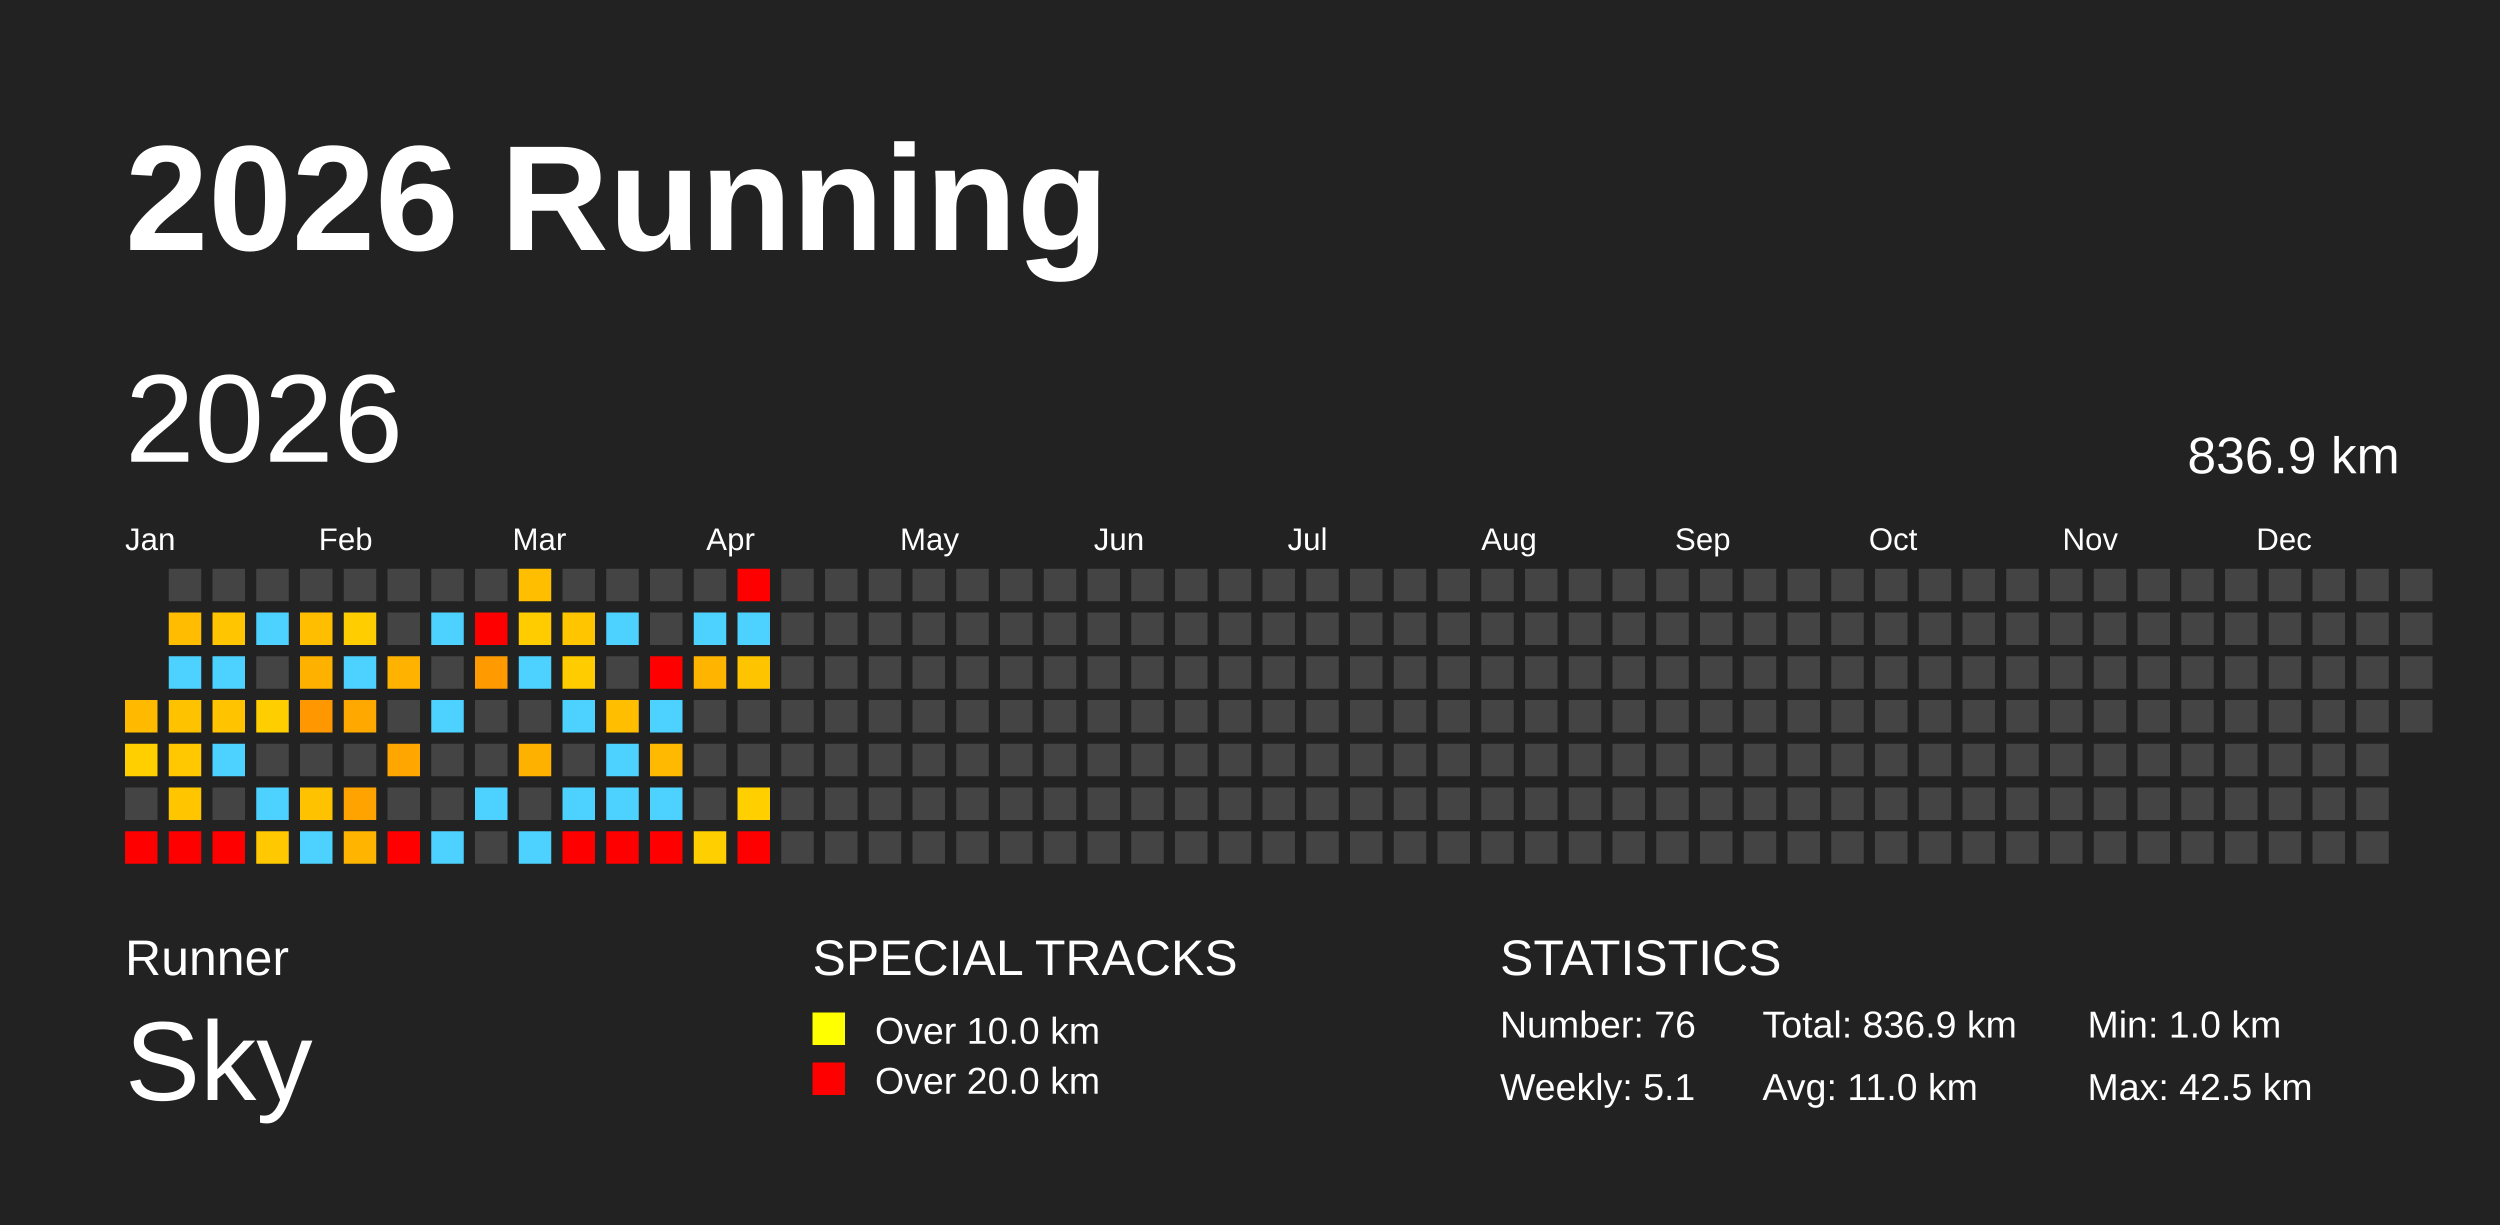
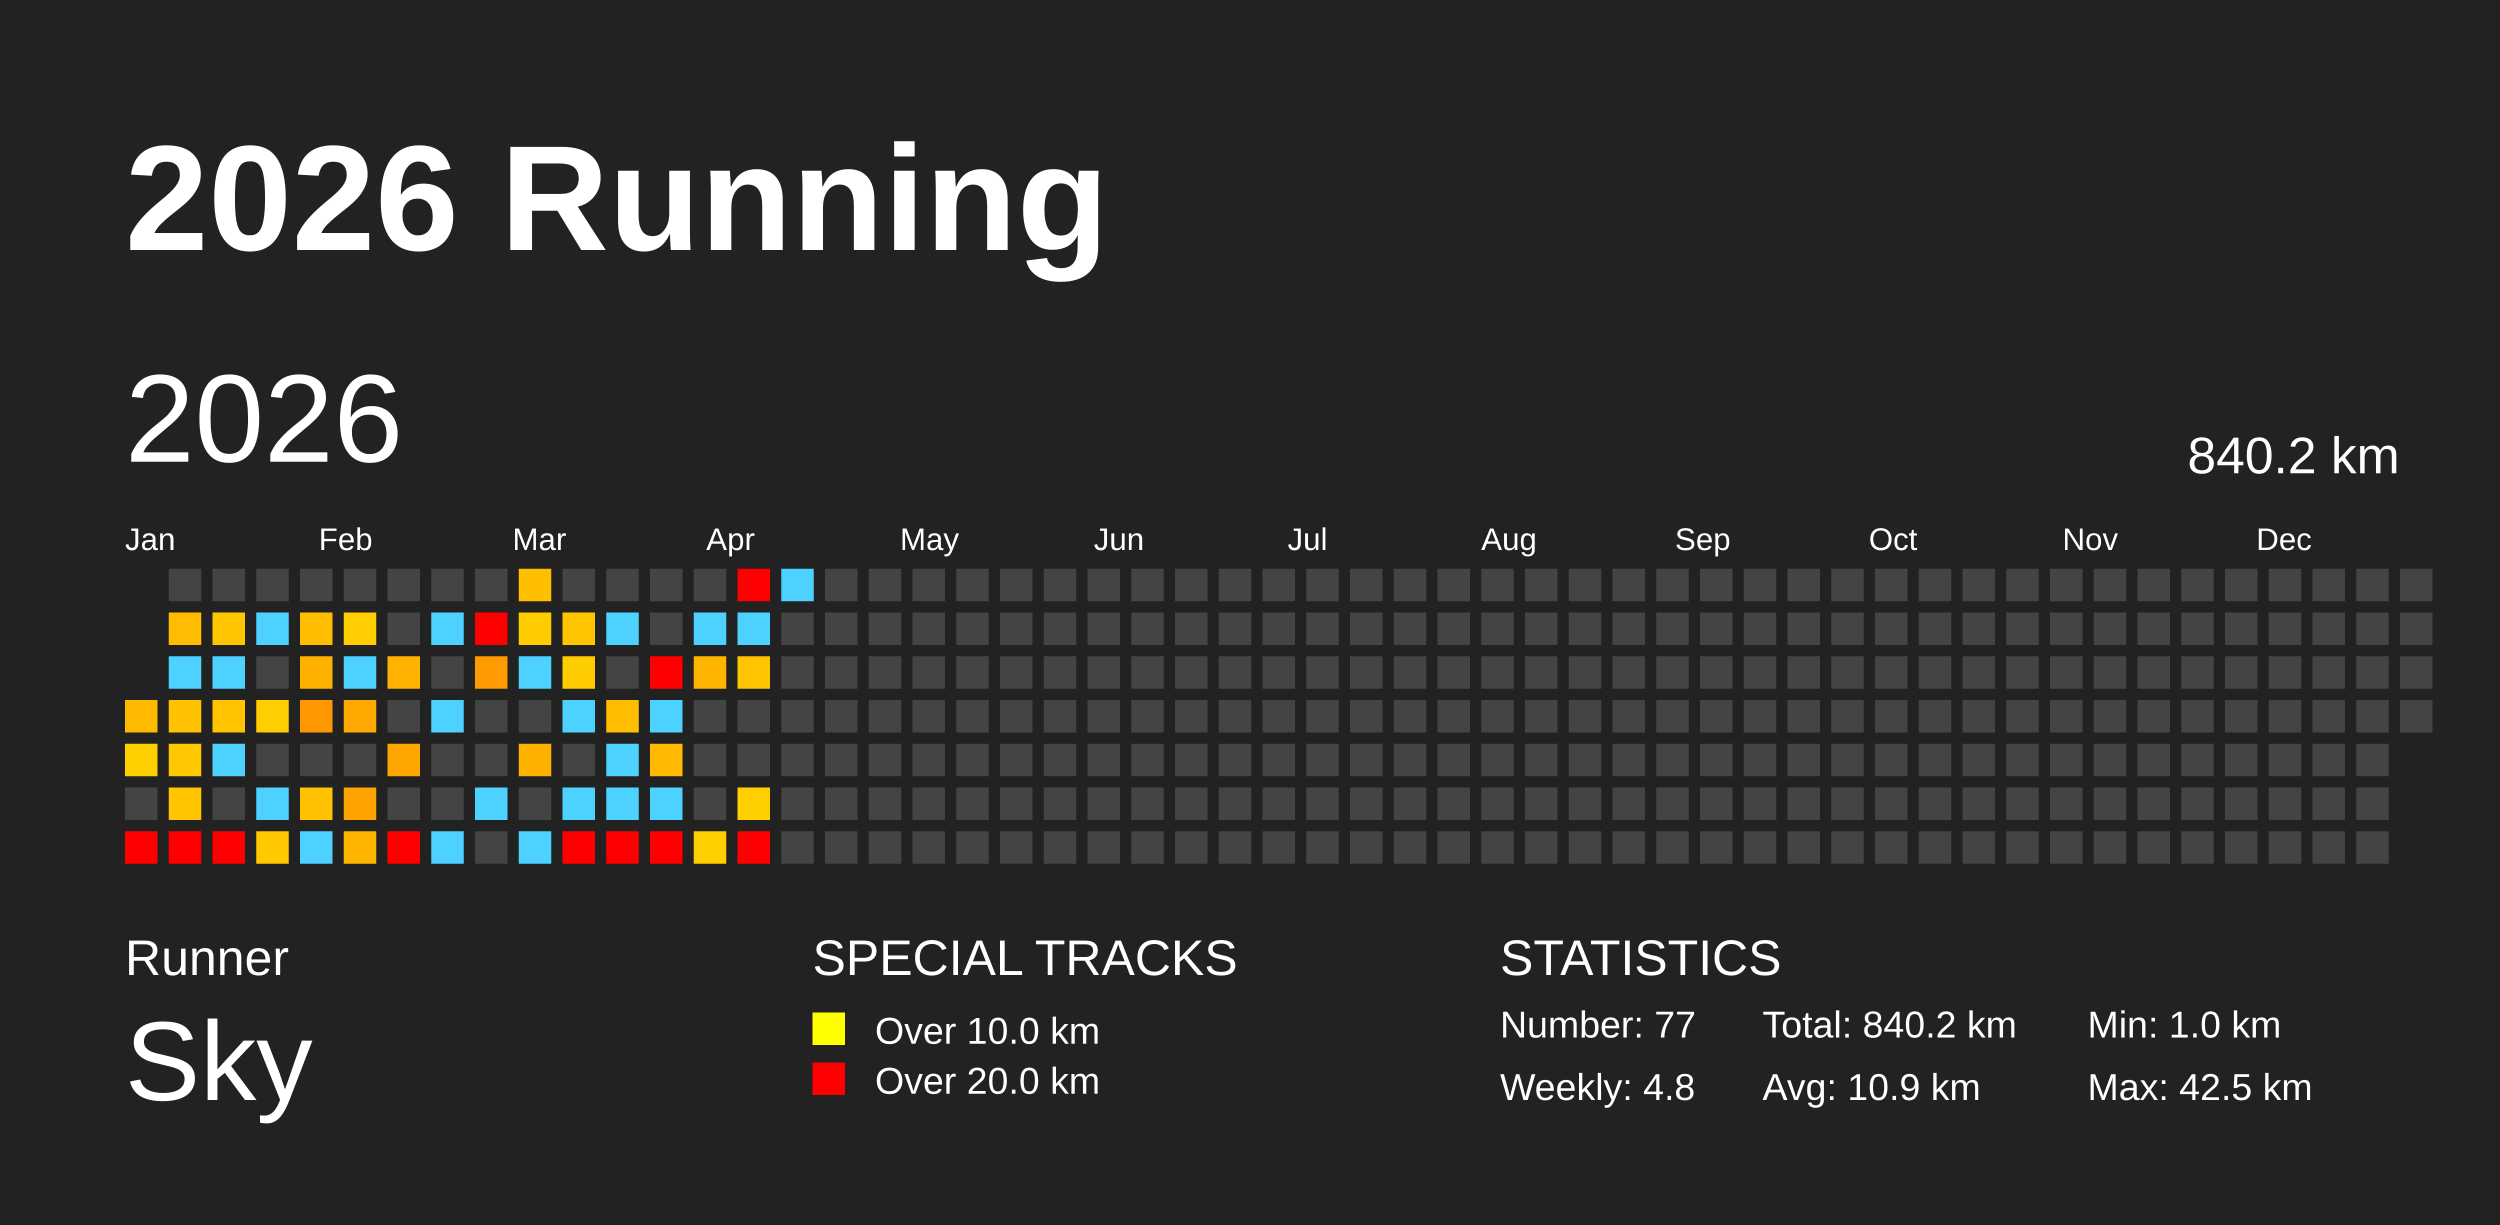
<svg xmlns="http://www.w3.org/2000/svg" baseProfile="full" height="98mm" version="1.1" viewBox="0,0,200,98" width="200mm">
  <defs />
  <rect fill="#222222" height="98" width="200" x="0" y="0" />
  <text fill="#FFFFFF" style="font-size:12px; font-family:Arial; font-weight:bold;" x="10" y="20">2026 Running</text>
  <text fill="#FFFFFF" style="font-size:4px; font-family:Arial" x="10" y="78">Runner</text>
  <text fill="#FFFFFF" style="font-size:9px; font-family:Arial" x="10" y="88">Sky</text>
  <text fill="#FFFFFF" style="font-size:4px; font-family:Arial" x="65" y="78">SPECIAL TRACKS</text>
  <rect fill="yellow" height="2.6" width="2.6" x="65" y="81" />
  <text fill="#FFFFFF" style="font-size:3px; font-family:Arial" x="70" y="83.5">Over 10.0 km</text>
  <rect fill="red" height="2.6" width="2.6" x="65" y="85" />
  <text fill="#FFFFFF" style="font-size:3px; font-family:Arial" x="70" y="87.5">Over 20.0 km</text>
  <text fill="#FFFFFF" style="font-size:4px; font-family:Arial" x="120" y="78">STATISTICS</text>
-   <text fill="#FFFFFF" style="font-size:3px; font-family:Arial" x="120" y="83">Number: 76</text>
-   <text fill="#FFFFFF" style="font-size:3px; font-family:Arial" x="120" y="88">Weekly: 5.1</text>
-   <text fill="#FFFFFF" style="font-size:3px; font-family:Arial" x="141" y="83">Total: 836.9 km</text>
-   <text fill="#FFFFFF" style="font-size:3px; font-family:Arial" x="141" y="88">Avg: 11.0 km</text>
+   <text fill="#FFFFFF" style="font-size:3px; font-family:Arial" x="120" y="83">Number: 77</text>
+   <text fill="#FFFFFF" style="font-size:3px; font-family:Arial" x="120" y="88">Weekly: 4.8</text>
+   <text fill="#FFFFFF" style="font-size:3px; font-family:Arial" x="141" y="83">Total: 840.2 km</text>
+   <text fill="#FFFFFF" style="font-size:3px; font-family:Arial" x="141" y="88">Avg: 10.9 km</text>
  <text fill="#FFFFFF" style="font-size:3px; font-family:Arial" x="167" y="83">Min: 1.0 km</text>
  <text fill="#FFFFFF" style="font-size:3px; font-family:Arial" x="167" y="88">Max: 42.5 km</text>
  <text dominant-baseline="hanging" fill="#FFFFFF" style="font-size:10.0px; font-family:Arial;" x="10" y="30">2026</text>
-   <text dominant-baseline="hanging" fill="#FFFFFF" style="font-size:4.125px; font-family:Arial;" x="175" y="35">836.9 km</text>
+   <text dominant-baseline="hanging" fill="#FFFFFF" style="font-size:4.125px; font-family:Arial;" x="175" y="35">840.2 km</text>
  <text fill="#FFFFFF" style="font-size:2.5px; font-family:Arial" x="10.0" y="44">Jan</text>
  <text fill="#FFFFFF" style="font-size:2.5px; font-family:Arial" x="25.5" y="44">Feb</text>
  <text fill="#FFFFFF" style="font-size:2.5px; font-family:Arial" x="41.0" y="44">Mar</text>
  <text fill="#FFFFFF" style="font-size:2.5px; font-family:Arial" x="56.5" y="44">Apr</text>
  <text fill="#FFFFFF" style="font-size:2.5px; font-family:Arial" x="72.0" y="44">May</text>
  <text fill="#FFFFFF" style="font-size:2.5px; font-family:Arial" x="87.5" y="44">Jun</text>
  <text fill="#FFFFFF" style="font-size:2.5px; font-family:Arial" x="103.0" y="44">Jul</text>
  <text fill="#FFFFFF" style="font-size:2.5px; font-family:Arial" x="118.5" y="44">Aug</text>
  <text fill="#FFFFFF" style="font-size:2.5px; font-family:Arial" x="134.0" y="44">Sep</text>
  <text fill="#FFFFFF" style="font-size:2.5px; font-family:Arial" x="149.5" y="44">Oct</text>
  <text fill="#FFFFFF" style="font-size:2.5px; font-family:Arial" x="165.0" y="44">Nov</text>
  <text fill="#FFFFFF" style="font-size:2.5px; font-family:Arial" x="180.5" y="44">Dec</text>
  <rect fill="#ffba00" height="2.6" width="2.6" x="10.0" y="56.0" />
  <rect fill="#ffcf00" height="2.6" width="2.6" x="10.0" y="59.5" />
  <rect fill="#444444" height="2.6" width="2.6" x="10.0" y="63.0" />
  <rect fill="red" height="2.6" width="2.6" x="10.0" y="66.5" />
  <rect fill="#444444" height="2.6" width="2.6" x="13.5" y="45.5" />
  <rect fill="#ffbc00" height="2.6" width="2.6" x="13.5" y="49.0" />
  <rect fill="#4dd2ff" height="2.6" width="2.6" x="13.5" y="52.5" />
  <rect fill="#ffc200" height="2.6" width="2.6" x="13.5" y="56.0" />
  <rect fill="#ffc800" height="2.6" width="2.6" x="13.5" y="59.5" />
  <rect fill="#ffc600" height="2.6" width="2.6" x="13.5" y="63.0" />
  <rect fill="red" height="2.6" width="2.6" x="13.5" y="66.5" />
  <rect fill="#444444" height="2.6" width="2.6" x="17.0" y="45.5" />
  <rect fill="#ffc500" height="2.6" width="2.6" x="17.0" y="49.0" />
  <rect fill="#4dd2ff" height="2.6" width="2.6" x="17.0" y="52.5" />
  <rect fill="#ffc300" height="2.6" width="2.6" x="17.0" y="56.0" />
  <rect fill="#4dd2ff" height="2.6" width="2.6" x="17.0" y="59.5" />
  <rect fill="#444444" height="2.6" width="2.6" x="17.0" y="63.0" />
  <rect fill="red" height="2.6" width="2.6" x="17.0" y="66.5" />
  <rect fill="#444444" height="2.6" width="2.6" x="20.5" y="45.5" />
  <rect fill="#4dd2ff" height="2.6" width="2.6" x="20.5" y="49.0" />
  <rect fill="#444444" height="2.6" width="2.6" x="20.5" y="52.5" />
  <rect fill="#ffce00" height="2.6" width="2.6" x="20.5" y="56.0" />
  <rect fill="#444444" height="2.6" width="2.6" x="20.5" y="59.5" />
  <rect fill="#4dd2ff" height="2.6" width="2.6" x="20.5" y="63.0" />
  <rect fill="#ffc800" height="2.6" width="2.6" x="20.5" y="66.5" />
  <rect fill="#444444" height="2.6" width="2.6" x="24.0" y="45.5" />
  <rect fill="#ffbe00" height="2.6" width="2.6" x="24.0" y="49.0" />
  <rect fill="#ffb100" height="2.6" width="2.6" x="24.0" y="52.5" />
  <rect fill="#ff9800" height="2.6" width="2.6" x="24.0" y="56.0" />
  <rect fill="#444444" height="2.6" width="2.6" x="24.0" y="59.5" />
  <rect fill="#ffc200" height="2.6" width="2.6" x="24.0" y="63.0" />
  <rect fill="#4dd2ff" height="2.6" width="2.6" x="24.0" y="66.5" />
  <rect fill="#444444" height="2.6" width="2.6" x="27.5" y="45.5" />
  <rect fill="#ffcd00" height="2.6" width="2.6" x="27.5" y="49.0" />
  <rect fill="#4dd2ff" height="2.6" width="2.6" x="27.5" y="52.5" />
  <rect fill="#ffa900" height="2.6" width="2.6" x="27.5" y="56.0" />
  <rect fill="#444444" height="2.6" width="2.6" x="27.5" y="59.5" />
  <rect fill="#ffa300" height="2.6" width="2.6" x="27.5" y="63.0" />
  <rect fill="#ffb500" height="2.6" width="2.6" x="27.5" y="66.5" />
  <rect fill="#444444" height="2.6" width="2.6" x="31.0" y="45.5" />
  <rect fill="#444444" height="2.6" width="2.6" x="31.0" y="49.0" />
  <rect fill="#ffb200" height="2.6" width="2.6" x="31.0" y="52.5" />
  <rect fill="#444444" height="2.6" width="2.6" x="31.0" y="56.0" />
  <rect fill="#ffa700" height="2.6" width="2.6" x="31.0" y="59.5" />
  <rect fill="#444444" height="2.6" width="2.6" x="31.0" y="63.0" />
  <rect fill="red" height="2.6" width="2.6" x="31.0" y="66.5" />
  <rect fill="#444444" height="2.6" width="2.6" x="34.5" y="45.5" />
  <rect fill="#4dd2ff" height="2.6" width="2.6" x="34.5" y="49.0" />
  <rect fill="#444444" height="2.6" width="2.6" x="34.5" y="52.5" />
  <rect fill="#4dd2ff" height="2.6" width="2.6" x="34.5" y="56.0" />
  <rect fill="#444444" height="2.6" width="2.6" x="34.5" y="59.5" />
  <rect fill="#444444" height="2.6" width="2.6" x="34.5" y="63.0" />
  <rect fill="#4dd2ff" height="2.6" width="2.6" x="34.5" y="66.5" />
  <rect fill="#444444" height="2.6" width="2.6" x="38.0" y="45.5" />
  <rect fill="red" height="2.6" width="2.6" x="38.0" y="49.0" />
  <rect fill="#ff9a00" height="2.6" width="2.6" x="38.0" y="52.5" />
  <rect fill="#444444" height="2.6" width="2.6" x="38.0" y="56.0" />
  <rect fill="#444444" height="2.6" width="2.6" x="38.0" y="59.5" />
  <rect fill="#4dd2ff" height="2.6" width="2.6" x="38.0" y="63.0" />
  <rect fill="#444444" height="2.6" width="2.6" x="38.0" y="66.5" />
  <rect fill="#ffbf00" height="2.6" width="2.6" x="41.5" y="45.5" />
  <rect fill="#ffcc00" height="2.6" width="2.6" x="41.5" y="49.0" />
  <rect fill="#4dd2ff" height="2.6" width="2.6" x="41.5" y="52.5" />
  <rect fill="#444444" height="2.6" width="2.6" x="41.5" y="56.0" />
  <rect fill="#ffb100" height="2.6" width="2.6" x="41.5" y="59.5" />
  <rect fill="#444444" height="2.6" width="2.6" x="41.5" y="63.0" />
  <rect fill="#4dd2ff" height="2.6" width="2.6" x="41.5" y="66.5" />
  <rect fill="#444444" height="2.6" width="2.6" x="45.0" y="45.5" />
  <rect fill="#ffc600" height="2.6" width="2.6" x="45.0" y="49.0" />
  <rect fill="#ffcc00" height="2.6" width="2.6" x="45.0" y="52.5" />
  <rect fill="#4dd2ff" height="2.6" width="2.6" x="45.0" y="56.0" />
  <rect fill="#444444" height="2.6" width="2.6" x="45.0" y="59.5" />
  <rect fill="#4dd2ff" height="2.6" width="2.6" x="45.0" y="63.0" />
  <rect fill="red" height="2.6" width="2.6" x="45.0" y="66.5" />
  <rect fill="#444444" height="2.6" width="2.6" x="48.5" y="45.5" />
  <rect fill="#4dd2ff" height="2.6" width="2.6" x="48.5" y="49.0" />
  <rect fill="#444444" height="2.6" width="2.6" x="48.5" y="52.5" />
  <rect fill="#ffbf00" height="2.6" width="2.6" x="48.5" y="56.0" />
  <rect fill="#4dd2ff" height="2.6" width="2.6" x="48.5" y="59.5" />
  <rect fill="#4dd2ff" height="2.6" width="2.6" x="48.5" y="63.0" />
  <rect fill="red" height="2.6" width="2.6" x="48.5" y="66.5" />
  <rect fill="#444444" height="2.6" width="2.6" x="52.0" y="45.5" />
  <rect fill="#444444" height="2.6" width="2.6" x="52.0" y="49.0" />
  <rect fill="red" height="2.6" width="2.6" x="52.0" y="52.5" />
  <rect fill="#4dd2ff" height="2.6" width="2.6" x="52.0" y="56.0" />
  <rect fill="#ffb900" height="2.6" width="2.6" x="52.0" y="59.5" />
  <rect fill="#4dd2ff" height="2.6" width="2.6" x="52.0" y="63.0" />
  <rect fill="red" height="2.6" width="2.6" x="52.0" y="66.5" />
  <rect fill="#444444" height="2.6" width="2.6" x="55.5" y="45.5" />
  <rect fill="#4dd2ff" height="2.6" width="2.6" x="55.5" y="49.0" />
  <rect fill="#ffb500" height="2.6" width="2.6" x="55.5" y="52.5" />
  <rect fill="#444444" height="2.6" width="2.6" x="55.5" y="56.0" />
  <rect fill="#444444" height="2.6" width="2.6" x="55.5" y="59.5" />
  <rect fill="#444444" height="2.6" width="2.6" x="55.5" y="63.0" />
  <rect fill="#ffcf00" height="2.6" width="2.6" x="55.5" y="66.5" />
  <rect fill="red" height="2.6" width="2.6" x="59.0" y="45.5" />
  <rect fill="#4dd2ff" height="2.6" width="2.6" x="59.0" y="49.0" />
  <rect fill="#ffc400" height="2.6" width="2.6" x="59.0" y="52.5" />
  <rect fill="#444444" height="2.6" width="2.6" x="59.0" y="56.0" />
  <rect fill="#444444" height="2.6" width="2.6" x="59.0" y="59.5" />
  <rect fill="#ffcf00" height="2.6" width="2.6" x="59.0" y="63.0" />
  <rect fill="red" height="2.6" width="2.6" x="59.0" y="66.5" />
-   <rect fill="#444444" height="2.6" width="2.6" x="62.5" y="45.5" />
+   <rect fill="#4dd2ff" height="2.6" width="2.6" x="62.5" y="45.5" />
  <rect fill="#444444" height="2.6" width="2.6" x="62.5" y="49.0" />
  <rect fill="#444444" height="2.6" width="2.6" x="62.5" y="52.5" />
  <rect fill="#444444" height="2.6" width="2.6" x="62.5" y="56.0" />
  <rect fill="#444444" height="2.6" width="2.6" x="62.5" y="59.5" />
  <rect fill="#444444" height="2.6" width="2.6" x="62.5" y="63.0" />
  <rect fill="#444444" height="2.6" width="2.6" x="62.5" y="66.5" />
  <rect fill="#444444" height="2.6" width="2.6" x="66.0" y="45.5" />
  <rect fill="#444444" height="2.6" width="2.6" x="66.0" y="49.0" />
  <rect fill="#444444" height="2.6" width="2.6" x="66.0" y="52.5" />
  <rect fill="#444444" height="2.6" width="2.6" x="66.0" y="56.0" />
  <rect fill="#444444" height="2.6" width="2.6" x="66.0" y="59.5" />
  <rect fill="#444444" height="2.6" width="2.6" x="66.0" y="63.0" />
  <rect fill="#444444" height="2.6" width="2.6" x="66.0" y="66.5" />
  <rect fill="#444444" height="2.6" width="2.6" x="69.5" y="45.5" />
  <rect fill="#444444" height="2.6" width="2.6" x="69.5" y="49.0" />
  <rect fill="#444444" height="2.6" width="2.6" x="69.5" y="52.5" />
  <rect fill="#444444" height="2.6" width="2.6" x="69.5" y="56.0" />
  <rect fill="#444444" height="2.6" width="2.6" x="69.5" y="59.5" />
  <rect fill="#444444" height="2.6" width="2.6" x="69.5" y="63.0" />
  <rect fill="#444444" height="2.6" width="2.6" x="69.5" y="66.5" />
  <rect fill="#444444" height="2.6" width="2.6" x="73.0" y="45.5" />
  <rect fill="#444444" height="2.6" width="2.6" x="73.0" y="49.0" />
  <rect fill="#444444" height="2.6" width="2.6" x="73.0" y="52.5" />
  <rect fill="#444444" height="2.6" width="2.6" x="73.0" y="56.0" />
  <rect fill="#444444" height="2.6" width="2.6" x="73.0" y="59.5" />
  <rect fill="#444444" height="2.6" width="2.6" x="73.0" y="63.0" />
  <rect fill="#444444" height="2.6" width="2.6" x="73.0" y="66.5" />
  <rect fill="#444444" height="2.6" width="2.6" x="76.5" y="45.5" />
  <rect fill="#444444" height="2.6" width="2.6" x="76.5" y="49.0" />
  <rect fill="#444444" height="2.6" width="2.6" x="76.5" y="52.5" />
  <rect fill="#444444" height="2.6" width="2.6" x="76.5" y="56.0" />
  <rect fill="#444444" height="2.6" width="2.6" x="76.5" y="59.5" />
  <rect fill="#444444" height="2.6" width="2.6" x="76.5" y="63.0" />
  <rect fill="#444444" height="2.6" width="2.6" x="76.5" y="66.5" />
  <rect fill="#444444" height="2.6" width="2.6" x="80.0" y="45.5" />
  <rect fill="#444444" height="2.6" width="2.6" x="80.0" y="49.0" />
  <rect fill="#444444" height="2.6" width="2.6" x="80.0" y="52.5" />
  <rect fill="#444444" height="2.6" width="2.6" x="80.0" y="56.0" />
  <rect fill="#444444" height="2.6" width="2.6" x="80.0" y="59.5" />
  <rect fill="#444444" height="2.6" width="2.6" x="80.0" y="63.0" />
  <rect fill="#444444" height="2.6" width="2.6" x="80.0" y="66.5" />
  <rect fill="#444444" height="2.6" width="2.6" x="83.5" y="45.5" />
  <rect fill="#444444" height="2.6" width="2.6" x="83.5" y="49.0" />
  <rect fill="#444444" height="2.6" width="2.6" x="83.5" y="52.5" />
  <rect fill="#444444" height="2.6" width="2.6" x="83.5" y="56.0" />
  <rect fill="#444444" height="2.6" width="2.6" x="83.5" y="59.5" />
  <rect fill="#444444" height="2.6" width="2.6" x="83.5" y="63.0" />
  <rect fill="#444444" height="2.6" width="2.6" x="83.5" y="66.5" />
  <rect fill="#444444" height="2.6" width="2.6" x="87.0" y="45.5" />
  <rect fill="#444444" height="2.6" width="2.6" x="87.0" y="49.0" />
  <rect fill="#444444" height="2.6" width="2.6" x="87.0" y="52.5" />
  <rect fill="#444444" height="2.6" width="2.6" x="87.0" y="56.0" />
  <rect fill="#444444" height="2.6" width="2.6" x="87.0" y="59.5" />
  <rect fill="#444444" height="2.6" width="2.6" x="87.0" y="63.0" />
  <rect fill="#444444" height="2.6" width="2.6" x="87.0" y="66.5" />
  <rect fill="#444444" height="2.6" width="2.6" x="90.5" y="45.5" />
  <rect fill="#444444" height="2.6" width="2.6" x="90.5" y="49.0" />
  <rect fill="#444444" height="2.6" width="2.6" x="90.5" y="52.5" />
  <rect fill="#444444" height="2.6" width="2.6" x="90.5" y="56.0" />
  <rect fill="#444444" height="2.6" width="2.6" x="90.5" y="59.5" />
  <rect fill="#444444" height="2.6" width="2.6" x="90.5" y="63.0" />
  <rect fill="#444444" height="2.6" width="2.6" x="90.5" y="66.5" />
  <rect fill="#444444" height="2.6" width="2.6" x="94.0" y="45.5" />
  <rect fill="#444444" height="2.6" width="2.6" x="94.0" y="49.0" />
  <rect fill="#444444" height="2.6" width="2.6" x="94.0" y="52.5" />
  <rect fill="#444444" height="2.6" width="2.6" x="94.0" y="56.0" />
  <rect fill="#444444" height="2.6" width="2.6" x="94.0" y="59.5" />
  <rect fill="#444444" height="2.6" width="2.6" x="94.0" y="63.0" />
  <rect fill="#444444" height="2.6" width="2.6" x="94.0" y="66.5" />
  <rect fill="#444444" height="2.6" width="2.6" x="97.5" y="45.5" />
  <rect fill="#444444" height="2.6" width="2.6" x="97.5" y="49.0" />
  <rect fill="#444444" height="2.6" width="2.6" x="97.5" y="52.5" />
  <rect fill="#444444" height="2.6" width="2.6" x="97.5" y="56.0" />
  <rect fill="#444444" height="2.6" width="2.6" x="97.5" y="59.5" />
  <rect fill="#444444" height="2.6" width="2.6" x="97.5" y="63.0" />
  <rect fill="#444444" height="2.6" width="2.6" x="97.5" y="66.5" />
  <rect fill="#444444" height="2.6" width="2.6" x="101.0" y="45.5" />
  <rect fill="#444444" height="2.6" width="2.6" x="101.0" y="49.0" />
  <rect fill="#444444" height="2.6" width="2.6" x="101.0" y="52.5" />
  <rect fill="#444444" height="2.6" width="2.6" x="101.0" y="56.0" />
  <rect fill="#444444" height="2.6" width="2.6" x="101.0" y="59.5" />
  <rect fill="#444444" height="2.6" width="2.6" x="101.0" y="63.0" />
  <rect fill="#444444" height="2.6" width="2.6" x="101.0" y="66.5" />
  <rect fill="#444444" height="2.6" width="2.6" x="104.5" y="45.5" />
  <rect fill="#444444" height="2.6" width="2.6" x="104.5" y="49.0" />
  <rect fill="#444444" height="2.6" width="2.6" x="104.5" y="52.5" />
  <rect fill="#444444" height="2.6" width="2.6" x="104.5" y="56.0" />
  <rect fill="#444444" height="2.6" width="2.6" x="104.5" y="59.5" />
  <rect fill="#444444" height="2.6" width="2.6" x="104.5" y="63.0" />
  <rect fill="#444444" height="2.6" width="2.6" x="104.5" y="66.5" />
  <rect fill="#444444" height="2.6" width="2.6" x="108.0" y="45.5" />
  <rect fill="#444444" height="2.6" width="2.6" x="108.0" y="49.0" />
  <rect fill="#444444" height="2.6" width="2.6" x="108.0" y="52.5" />
  <rect fill="#444444" height="2.6" width="2.6" x="108.0" y="56.0" />
  <rect fill="#444444" height="2.6" width="2.6" x="108.0" y="59.5" />
  <rect fill="#444444" height="2.6" width="2.6" x="108.0" y="63.0" />
  <rect fill="#444444" height="2.6" width="2.6" x="108.0" y="66.5" />
  <rect fill="#444444" height="2.6" width="2.6" x="111.5" y="45.5" />
  <rect fill="#444444" height="2.6" width="2.6" x="111.5" y="49.0" />
  <rect fill="#444444" height="2.6" width="2.6" x="111.5" y="52.5" />
  <rect fill="#444444" height="2.6" width="2.6" x="111.5" y="56.0" />
  <rect fill="#444444" height="2.6" width="2.6" x="111.5" y="59.5" />
  <rect fill="#444444" height="2.6" width="2.6" x="111.5" y="63.0" />
  <rect fill="#444444" height="2.6" width="2.6" x="111.5" y="66.5" />
  <rect fill="#444444" height="2.6" width="2.6" x="115.0" y="45.5" />
  <rect fill="#444444" height="2.6" width="2.6" x="115.0" y="49.0" />
  <rect fill="#444444" height="2.6" width="2.6" x="115.0" y="52.5" />
  <rect fill="#444444" height="2.6" width="2.6" x="115.0" y="56.0" />
  <rect fill="#444444" height="2.6" width="2.6" x="115.0" y="59.5" />
  <rect fill="#444444" height="2.6" width="2.6" x="115.0" y="63.0" />
  <rect fill="#444444" height="2.6" width="2.6" x="115.0" y="66.5" />
  <rect fill="#444444" height="2.6" width="2.6" x="118.5" y="45.5" />
  <rect fill="#444444" height="2.6" width="2.6" x="118.5" y="49.0" />
  <rect fill="#444444" height="2.6" width="2.6" x="118.5" y="52.5" />
  <rect fill="#444444" height="2.6" width="2.6" x="118.5" y="56.0" />
  <rect fill="#444444" height="2.6" width="2.6" x="118.5" y="59.5" />
  <rect fill="#444444" height="2.6" width="2.6" x="118.5" y="63.0" />
  <rect fill="#444444" height="2.6" width="2.6" x="118.5" y="66.5" />
  <rect fill="#444444" height="2.6" width="2.6" x="122.0" y="45.5" />
  <rect fill="#444444" height="2.6" width="2.6" x="122.0" y="49.0" />
  <rect fill="#444444" height="2.6" width="2.6" x="122.0" y="52.5" />
  <rect fill="#444444" height="2.6" width="2.6" x="122.0" y="56.0" />
  <rect fill="#444444" height="2.6" width="2.6" x="122.0" y="59.5" />
  <rect fill="#444444" height="2.6" width="2.6" x="122.0" y="63.0" />
  <rect fill="#444444" height="2.6" width="2.6" x="122.0" y="66.5" />
  <rect fill="#444444" height="2.6" width="2.6" x="125.5" y="45.5" />
  <rect fill="#444444" height="2.6" width="2.6" x="125.5" y="49.0" />
  <rect fill="#444444" height="2.6" width="2.6" x="125.5" y="52.5" />
  <rect fill="#444444" height="2.6" width="2.6" x="125.5" y="56.0" />
  <rect fill="#444444" height="2.6" width="2.6" x="125.5" y="59.5" />
  <rect fill="#444444" height="2.6" width="2.6" x="125.5" y="63.0" />
  <rect fill="#444444" height="2.6" width="2.6" x="125.5" y="66.5" />
  <rect fill="#444444" height="2.6" width="2.6" x="129.0" y="45.5" />
  <rect fill="#444444" height="2.6" width="2.6" x="129.0" y="49.0" />
  <rect fill="#444444" height="2.6" width="2.6" x="129.0" y="52.5" />
  <rect fill="#444444" height="2.6" width="2.6" x="129.0" y="56.0" />
  <rect fill="#444444" height="2.6" width="2.6" x="129.0" y="59.5" />
  <rect fill="#444444" height="2.6" width="2.6" x="129.0" y="63.0" />
  <rect fill="#444444" height="2.6" width="2.6" x="129.0" y="66.5" />
  <rect fill="#444444" height="2.6" width="2.6" x="132.5" y="45.5" />
  <rect fill="#444444" height="2.6" width="2.6" x="132.5" y="49.0" />
  <rect fill="#444444" height="2.6" width="2.6" x="132.5" y="52.5" />
  <rect fill="#444444" height="2.6" width="2.6" x="132.5" y="56.0" />
  <rect fill="#444444" height="2.6" width="2.6" x="132.5" y="59.5" />
  <rect fill="#444444" height="2.6" width="2.6" x="132.5" y="63.0" />
  <rect fill="#444444" height="2.6" width="2.6" x="132.5" y="66.5" />
  <rect fill="#444444" height="2.6" width="2.6" x="136.0" y="45.5" />
  <rect fill="#444444" height="2.6" width="2.6" x="136.0" y="49.0" />
  <rect fill="#444444" height="2.6" width="2.6" x="136.0" y="52.5" />
  <rect fill="#444444" height="2.6" width="2.6" x="136.0" y="56.0" />
  <rect fill="#444444" height="2.6" width="2.6" x="136.0" y="59.5" />
  <rect fill="#444444" height="2.6" width="2.6" x="136.0" y="63.0" />
  <rect fill="#444444" height="2.6" width="2.6" x="136.0" y="66.5" />
  <rect fill="#444444" height="2.6" width="2.6" x="139.5" y="45.5" />
  <rect fill="#444444" height="2.6" width="2.6" x="139.5" y="49.0" />
  <rect fill="#444444" height="2.6" width="2.6" x="139.5" y="52.5" />
  <rect fill="#444444" height="2.6" width="2.6" x="139.5" y="56.0" />
  <rect fill="#444444" height="2.6" width="2.6" x="139.5" y="59.5" />
  <rect fill="#444444" height="2.6" width="2.6" x="139.5" y="63.0" />
  <rect fill="#444444" height="2.6" width="2.6" x="139.5" y="66.5" />
  <rect fill="#444444" height="2.6" width="2.6" x="143.0" y="45.5" />
  <rect fill="#444444" height="2.6" width="2.6" x="143.0" y="49.0" />
  <rect fill="#444444" height="2.6" width="2.6" x="143.0" y="52.5" />
  <rect fill="#444444" height="2.6" width="2.6" x="143.0" y="56.0" />
  <rect fill="#444444" height="2.6" width="2.6" x="143.0" y="59.5" />
  <rect fill="#444444" height="2.6" width="2.6" x="143.0" y="63.0" />
  <rect fill="#444444" height="2.6" width="2.6" x="143.0" y="66.5" />
  <rect fill="#444444" height="2.6" width="2.6" x="146.5" y="45.5" />
  <rect fill="#444444" height="2.6" width="2.6" x="146.5" y="49.0" />
  <rect fill="#444444" height="2.6" width="2.6" x="146.5" y="52.5" />
  <rect fill="#444444" height="2.6" width="2.6" x="146.5" y="56.0" />
  <rect fill="#444444" height="2.6" width="2.6" x="146.5" y="59.5" />
  <rect fill="#444444" height="2.6" width="2.6" x="146.5" y="63.0" />
  <rect fill="#444444" height="2.6" width="2.6" x="146.5" y="66.5" />
  <rect fill="#444444" height="2.6" width="2.6" x="150.0" y="45.5" />
  <rect fill="#444444" height="2.6" width="2.6" x="150.0" y="49.0" />
  <rect fill="#444444" height="2.6" width="2.6" x="150.0" y="52.5" />
  <rect fill="#444444" height="2.6" width="2.6" x="150.0" y="56.0" />
  <rect fill="#444444" height="2.6" width="2.6" x="150.0" y="59.5" />
  <rect fill="#444444" height="2.6" width="2.6" x="150.0" y="63.0" />
  <rect fill="#444444" height="2.6" width="2.6" x="150.0" y="66.5" />
  <rect fill="#444444" height="2.6" width="2.6" x="153.5" y="45.5" />
  <rect fill="#444444" height="2.6" width="2.6" x="153.5" y="49.0" />
  <rect fill="#444444" height="2.6" width="2.6" x="153.5" y="52.5" />
  <rect fill="#444444" height="2.6" width="2.6" x="153.5" y="56.0" />
  <rect fill="#444444" height="2.6" width="2.6" x="153.5" y="59.5" />
  <rect fill="#444444" height="2.6" width="2.6" x="153.5" y="63.0" />
  <rect fill="#444444" height="2.6" width="2.6" x="153.5" y="66.5" />
  <rect fill="#444444" height="2.6" width="2.6" x="157.0" y="45.5" />
  <rect fill="#444444" height="2.6" width="2.6" x="157.0" y="49.0" />
  <rect fill="#444444" height="2.6" width="2.6" x="157.0" y="52.5" />
  <rect fill="#444444" height="2.6" width="2.6" x="157.0" y="56.0" />
  <rect fill="#444444" height="2.6" width="2.6" x="157.0" y="59.5" />
  <rect fill="#444444" height="2.6" width="2.6" x="157.0" y="63.0" />
  <rect fill="#444444" height="2.6" width="2.6" x="157.0" y="66.5" />
  <rect fill="#444444" height="2.6" width="2.6" x="160.5" y="45.5" />
  <rect fill="#444444" height="2.6" width="2.6" x="160.5" y="49.0" />
  <rect fill="#444444" height="2.6" width="2.6" x="160.5" y="52.5" />
  <rect fill="#444444" height="2.6" width="2.6" x="160.5" y="56.0" />
  <rect fill="#444444" height="2.6" width="2.6" x="160.5" y="59.5" />
  <rect fill="#444444" height="2.6" width="2.6" x="160.5" y="63.0" />
  <rect fill="#444444" height="2.6" width="2.6" x="160.5" y="66.5" />
  <rect fill="#444444" height="2.6" width="2.6" x="164.0" y="45.5" />
  <rect fill="#444444" height="2.6" width="2.6" x="164.0" y="49.0" />
  <rect fill="#444444" height="2.6" width="2.6" x="164.0" y="52.5" />
  <rect fill="#444444" height="2.6" width="2.6" x="164.0" y="56.0" />
  <rect fill="#444444" height="2.6" width="2.6" x="164.0" y="59.5" />
  <rect fill="#444444" height="2.6" width="2.6" x="164.0" y="63.0" />
  <rect fill="#444444" height="2.6" width="2.6" x="164.0" y="66.5" />
  <rect fill="#444444" height="2.6" width="2.6" x="167.5" y="45.5" />
  <rect fill="#444444" height="2.6" width="2.6" x="167.5" y="49.0" />
  <rect fill="#444444" height="2.6" width="2.6" x="167.5" y="52.5" />
  <rect fill="#444444" height="2.6" width="2.6" x="167.5" y="56.0" />
  <rect fill="#444444" height="2.6" width="2.6" x="167.5" y="59.5" />
  <rect fill="#444444" height="2.6" width="2.6" x="167.5" y="63.0" />
  <rect fill="#444444" height="2.6" width="2.6" x="167.5" y="66.5" />
  <rect fill="#444444" height="2.6" width="2.6" x="171.0" y="45.5" />
  <rect fill="#444444" height="2.6" width="2.6" x="171.0" y="49.0" />
  <rect fill="#444444" height="2.6" width="2.6" x="171.0" y="52.5" />
  <rect fill="#444444" height="2.6" width="2.6" x="171.0" y="56.0" />
  <rect fill="#444444" height="2.6" width="2.6" x="171.0" y="59.5" />
  <rect fill="#444444" height="2.6" width="2.6" x="171.0" y="63.0" />
  <rect fill="#444444" height="2.6" width="2.6" x="171.0" y="66.5" />
  <rect fill="#444444" height="2.6" width="2.6" x="174.5" y="45.5" />
  <rect fill="#444444" height="2.6" width="2.6" x="174.5" y="49.0" />
  <rect fill="#444444" height="2.6" width="2.6" x="174.5" y="52.5" />
  <rect fill="#444444" height="2.6" width="2.6" x="174.5" y="56.0" />
  <rect fill="#444444" height="2.6" width="2.6" x="174.5" y="59.5" />
  <rect fill="#444444" height="2.6" width="2.6" x="174.5" y="63.0" />
  <rect fill="#444444" height="2.6" width="2.6" x="174.5" y="66.5" />
  <rect fill="#444444" height="2.6" width="2.6" x="178.0" y="45.5" />
  <rect fill="#444444" height="2.6" width="2.6" x="178.0" y="49.0" />
  <rect fill="#444444" height="2.6" width="2.6" x="178.0" y="52.5" />
  <rect fill="#444444" height="2.6" width="2.6" x="178.0" y="56.0" />
  <rect fill="#444444" height="2.6" width="2.6" x="178.0" y="59.5" />
  <rect fill="#444444" height="2.6" width="2.6" x="178.0" y="63.0" />
  <rect fill="#444444" height="2.6" width="2.6" x="178.0" y="66.5" />
  <rect fill="#444444" height="2.6" width="2.6" x="181.5" y="45.5" />
  <rect fill="#444444" height="2.6" width="2.6" x="181.5" y="49.0" />
  <rect fill="#444444" height="2.6" width="2.6" x="181.5" y="52.5" />
  <rect fill="#444444" height="2.6" width="2.6" x="181.5" y="56.0" />
  <rect fill="#444444" height="2.6" width="2.6" x="181.5" y="59.5" />
  <rect fill="#444444" height="2.6" width="2.6" x="181.5" y="63.0" />
  <rect fill="#444444" height="2.6" width="2.6" x="181.5" y="66.5" />
  <rect fill="#444444" height="2.6" width="2.6" x="185.0" y="45.5" />
  <rect fill="#444444" height="2.6" width="2.6" x="185.0" y="49.0" />
  <rect fill="#444444" height="2.6" width="2.6" x="185.0" y="52.5" />
  <rect fill="#444444" height="2.6" width="2.6" x="185.0" y="56.0" />
  <rect fill="#444444" height="2.6" width="2.6" x="185.0" y="59.5" />
  <rect fill="#444444" height="2.6" width="2.6" x="185.0" y="63.0" />
  <rect fill="#444444" height="2.6" width="2.6" x="185.0" y="66.5" />
  <rect fill="#444444" height="2.6" width="2.6" x="188.5" y="45.5" />
  <rect fill="#444444" height="2.6" width="2.6" x="188.5" y="49.0" />
  <rect fill="#444444" height="2.6" width="2.6" x="188.5" y="52.5" />
  <rect fill="#444444" height="2.6" width="2.6" x="188.5" y="56.0" />
  <rect fill="#444444" height="2.6" width="2.6" x="188.5" y="59.5" />
  <rect fill="#444444" height="2.6" width="2.6" x="188.5" y="63.0" />
  <rect fill="#444444" height="2.6" width="2.6" x="188.5" y="66.5" />
  <rect fill="#444444" height="2.6" width="2.6" x="192.0" y="45.5" />
  <rect fill="#444444" height="2.6" width="2.6" x="192.0" y="49.0" />
  <rect fill="#444444" height="2.6" width="2.6" x="192.0" y="52.5" />
  <rect fill="#444444" height="2.6" width="2.6" x="192.0" y="56.0" />
</svg>
